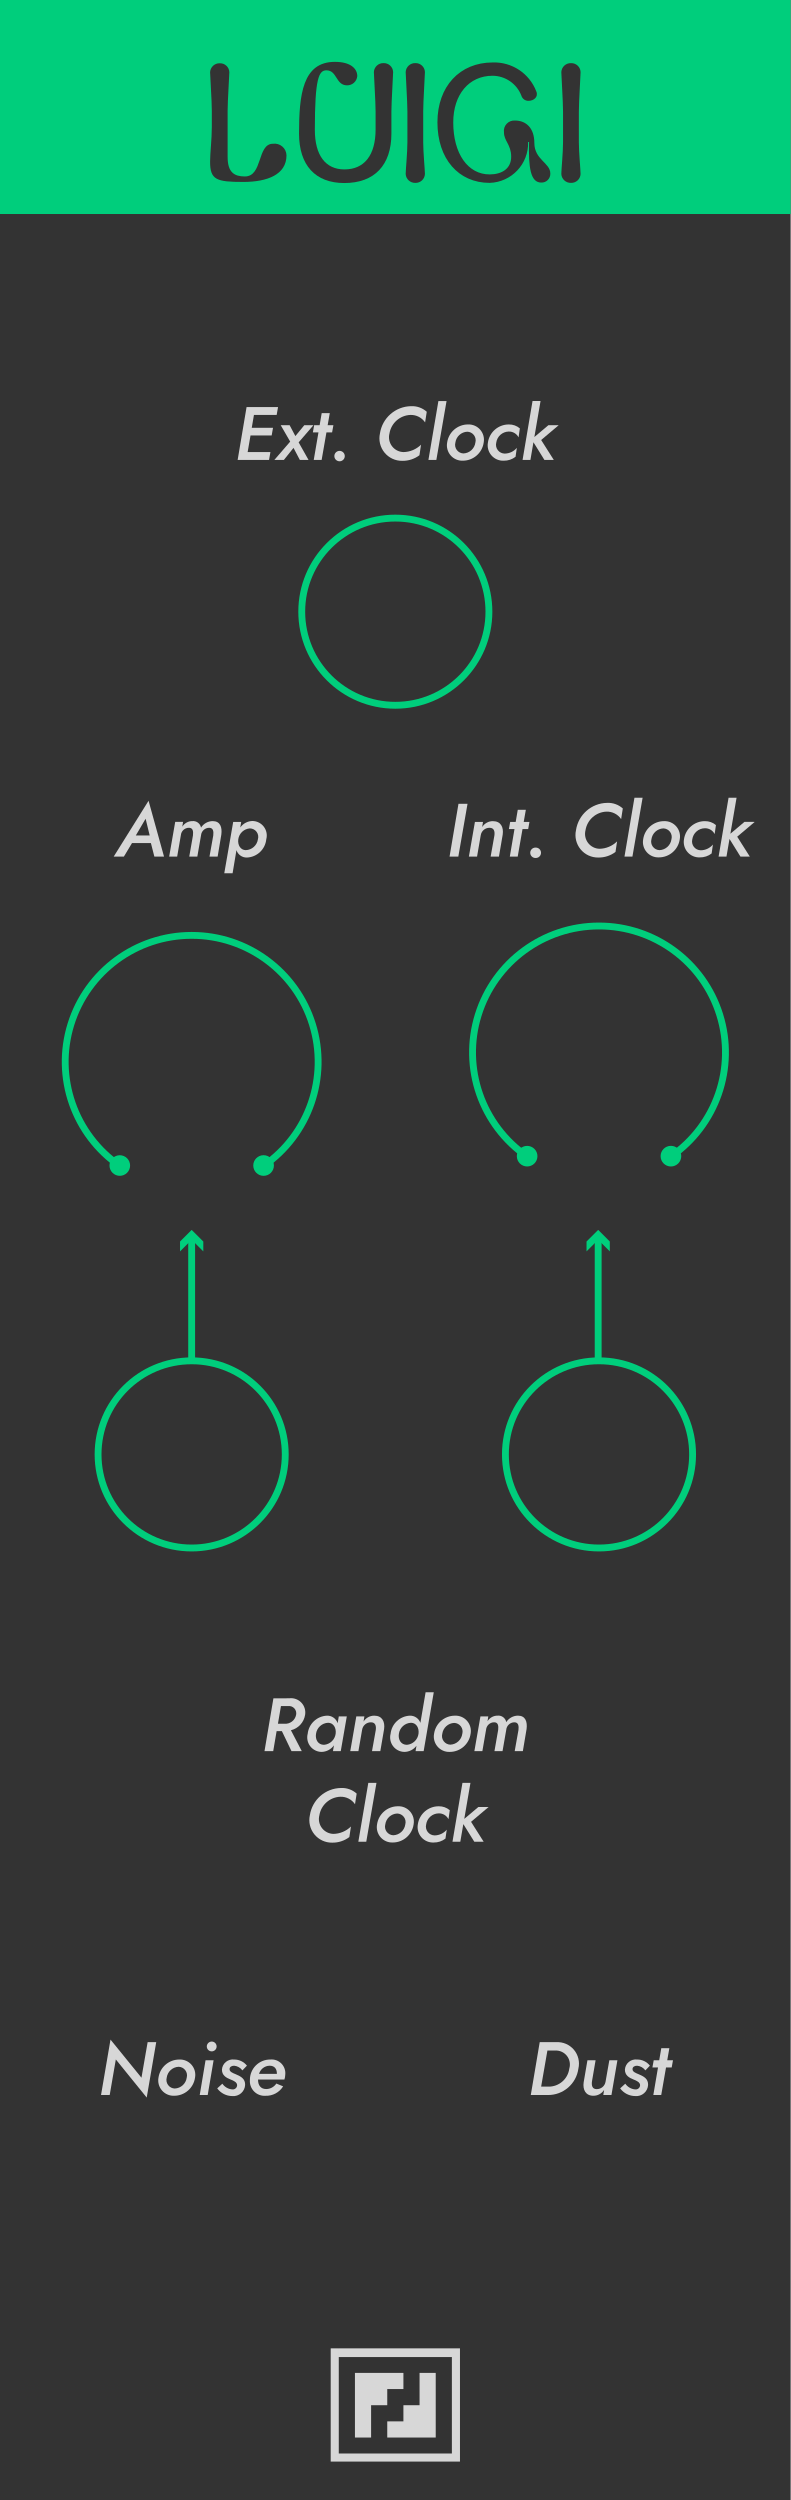
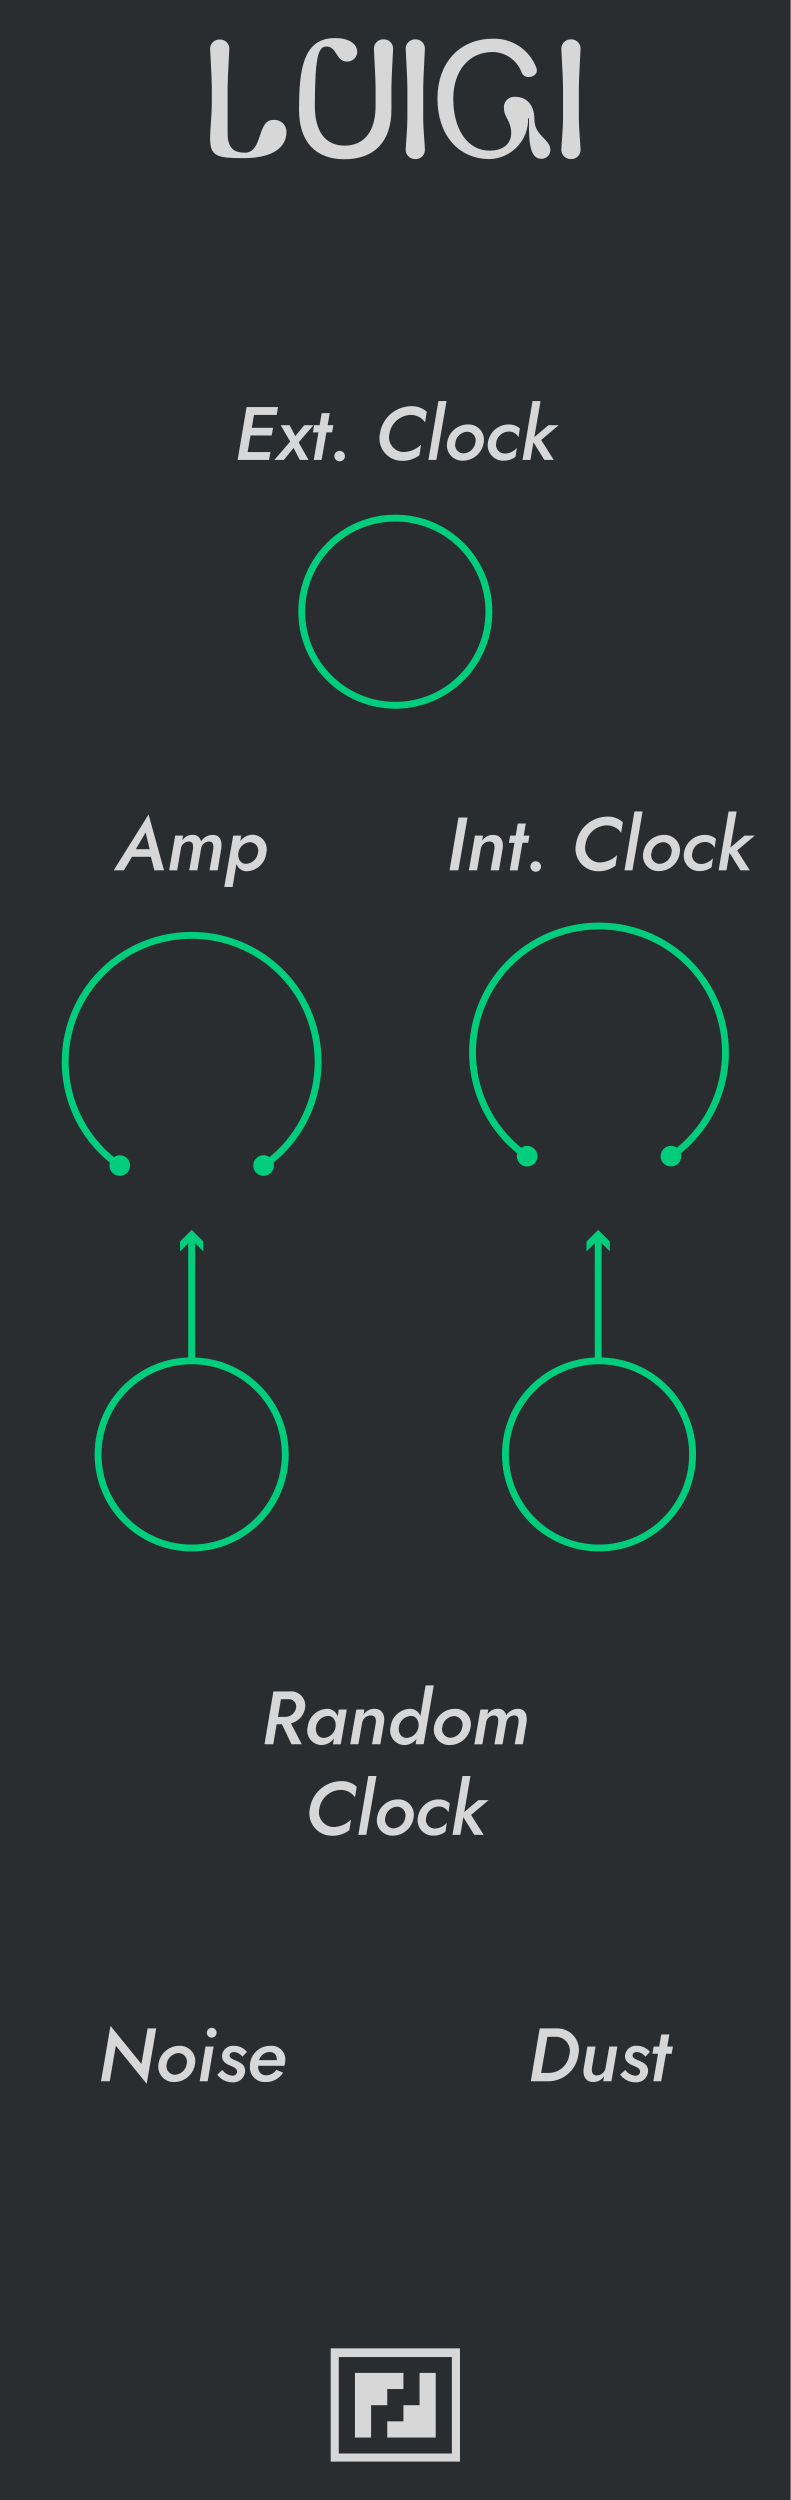
<svg xmlns="http://www.w3.org/2000/svg" width="40.64mm" height="128.5mm" viewBox="0 0 115.2 364.252">
-   <g id="fc3d1f81-bdb1-4373-9411-b3c42aadd349" data-name="Luigi">
-     <rect id="e7ac61de-7d2b-4935-9bc1-26719a4cd591" data-name="BG" width="115.2" height="364.252" fill="#333" />
-     <g id="80660437-b549-497f-9fff-1b64aee63a9b" data-name="Text">
-       <path d="M68.119,117.111l-1.342,7.7H65.5l1.3-7.7Z" fill="#d7d7d7" />
-       <path d="M71.331,120.61a1.284,1.284,0,0,0-1.287,1.089l-.539,3.113H68.316l.881-5.06h1.177l-.121.748a1.833,1.833,0,0,1,1.562-.858c1.155,0,1.585.88,1.43,1.958l-.55,3.212h-1.21l.55-3.08C72.112,121.138,71.991,120.61,71.331,120.61Z" fill="#d7d7d7" />
-       <path d="M75.137,119.752l.3-1.76h1.177l-.308,1.76h.836l-.187,1.045h-.825l-.7,4.015H74.279l.682-4.015h-.814l.187-1.045Z" fill="#d7d7d7" />
-       <path d="M78.041,123.492a.76.76,0,1,1,0,1.519.76.76,0,1,1,0-1.519Z" fill="#d7d7d7" />
-       <path d="M87.358,123.668a3.747,3.747,0,0,0,2.552-1.078l-.231,1.54a4.067,4.067,0,0,1-2.5.814,3.279,3.279,0,0,1-3.257-3.982,4.663,4.663,0,0,1,4.533-3.983,3.208,3.208,0,0,1,2.288.814l-.242,1.552a2.489,2.489,0,0,0-2.134-1.09,3.221,3.221,0,0,0-3.058,2.707A2.166,2.166,0,0,0,87.358,123.668Z" fill="#d7d7d7" />
-       <path d="M93.628,116.231l-1.485,8.581H90.987l1.453-8.581Z" fill="#d7d7d7" />
-       <path d="M96.752,119.642a2.231,2.231,0,0,1,2.288,2.64A3.07,3.07,0,0,1,96,124.922a2.237,2.237,0,0,1-2.289-2.64A3.07,3.07,0,0,1,96.752,119.642Zm-.661,4.224a1.832,1.832,0,0,0,1.739-1.584,1.255,1.255,0,0,0-1.178-1.584,1.832,1.832,0,0,0-1.738,1.584A1.255,1.255,0,0,0,96.091,123.866Z" fill="#d7d7d7" />
-       <path d="M102.1,123.888a2.338,2.338,0,0,0,1.772-.836l-.187,1.3a2.728,2.728,0,0,1-1.717.571,2.246,2.246,0,0,1-2.31-2.64,3.065,3.065,0,0,1,3.048-2.64,2.4,2.4,0,0,1,1.606.572l-.187,1.309a1.555,1.555,0,0,0-1.452-.847,1.872,1.872,0,0,0-1.805,1.606A1.287,1.287,0,0,0,102.1,123.888Z" fill="#d7d7d7" />
-       <path d="M109.963,119.752l-2.552,2.156,1.837,2.9h-1.364l-1.595-2.574-.441,2.574H104.7l1.452-8.581h1.167l-.9,5.248,2.047-1.727Z" fill="#d7d7d7" />
-       <path d="M40.511,59.312l-.2,1.144H37l-.319,1.871h3.1l-.2,1.122H36.5l-.418,2.42H39.4l-.2,1.144H34.625l1.3-7.7Z" fill="#d7d7d7" />
-       <path d="M45.67,61.953l-2.157,2.5,1.442,2.563H43.69l-.925-1.76-1.408,1.76H39.971l2.31-2.673L40.9,61.953h1.3l.836,1.584,1.3-1.584Z" fill="#d7d7d7" />
-       <path d="M46.571,61.953l.3-1.761h1.177l-.308,1.761h.837L48.387,63h-.825l-.7,4.015H45.713L46.4,63h-.815l.187-1.045Z" fill="#d7d7d7" />
-       <path d="M49.475,65.693a.759.759,0,1,1,0,1.518.759.759,0,1,1,0-1.518Z" fill="#d7d7d7" />
-       <path d="M58.793,65.869a3.749,3.749,0,0,0,2.552-1.078l-.231,1.54a4.067,4.067,0,0,1-2.5.814,3.279,3.279,0,0,1-3.256-3.982,4.661,4.661,0,0,1,4.533-3.983,3.2,3.2,0,0,1,2.288.814l-.242,1.551a2.488,2.488,0,0,0-2.134-1.089,3.222,3.222,0,0,0-3.059,2.707A2.166,2.166,0,0,0,58.793,65.869Z" fill="#d7d7d7" />
-       <path d="M65.063,58.432l-1.486,8.581H62.422l1.452-8.581Z" fill="#d7d7d7" />
-       <path d="M68.186,61.842a2.233,2.233,0,0,1,2.289,2.641,3.072,3.072,0,0,1-3.037,2.64,2.237,2.237,0,0,1-2.288-2.64A3.071,3.071,0,0,1,68.186,61.842Zm-.66,4.225a1.832,1.832,0,0,0,1.738-1.584A1.256,1.256,0,0,0,68.087,62.9a1.833,1.833,0,0,0-1.738,1.585A1.255,1.255,0,0,0,67.526,66.067Z" fill="#d7d7d7" />
-       <path d="M73.532,66.089a2.334,2.334,0,0,0,1.771-.836l-.187,1.3a2.728,2.728,0,0,1-1.716.572,2.248,2.248,0,0,1-2.311-2.64,3.067,3.067,0,0,1,3.048-2.641,2.394,2.394,0,0,1,1.606.573l-.187,1.309a1.555,1.555,0,0,0-1.452-.848,1.873,1.873,0,0,0-1.8,1.607A1.287,1.287,0,0,0,73.532,66.089Z" fill="#d7d7d7" />
-       <path d="M81.4,61.953l-2.553,2.156,1.838,2.9H79.318l-1.595-2.574-.44,2.574H76.139l1.452-8.581h1.166l-.9,5.248L79.9,61.953Z" fill="#d7d7d7" />
-       <path d="M42.124,247.443a2.087,2.087,0,0,1,2.332,2.4,2.738,2.738,0,0,1-2.069,2.256l1.585,3.047h-1.5l-1.4-2.916h-.77l-.495,2.916H38.537l1.3-7.7Zm-1.189,1.134-.44,2.574h.946a1.6,1.6,0,0,0,1.7-1.287,1.064,1.064,0,0,0-1.189-1.287Z" fill="#d7d7d7" />
-       <path d="M47.645,249.974a1.583,1.583,0,0,1,1.551,1.1l.165-.99h1.167l-.88,5.061H48.514l.143-.847a2.272,2.272,0,0,1-1.826.957,2.113,2.113,0,0,1-2-2.641A2.954,2.954,0,0,1,47.645,249.974Zm-.44,4.247a1.865,1.865,0,0,0,1.7-1.607c.109-.846-.309-1.584-1.079-1.606a1.864,1.864,0,0,0-1.782,1.606C45.907,253.473,46.347,254.221,47.205,254.221Z" fill="#d7d7d7" />
-       <path d="M54.047,250.942a1.284,1.284,0,0,0-1.287,1.089l-.539,3.114H51.033l.88-5.061H53.09l-.121.748a1.833,1.833,0,0,1,1.562-.858c1.156,0,1.585.88,1.431,1.959l-.55,3.212H54.2l.551-3.081C54.828,251.471,54.708,250.942,54.047,250.942Z" fill="#d7d7d7" />
-       <path d="M59.723,249.974a1.581,1.581,0,0,1,1.529,1.046l.759-4.457H63.2l-1.474,8.582H60.548l.132-.782a2.228,2.228,0,0,1-1.771.892,2.114,2.114,0,0,1-2-2.641A2.955,2.955,0,0,1,59.723,249.974Zm-.44,4.247a1.863,1.863,0,0,0,1.694-1.607c.11-.846-.308-1.584-1.078-1.606a1.864,1.864,0,0,0-1.782,1.606C57.984,253.473,58.425,254.221,59.283,254.221Z" fill="#d7d7d7" />
-       <path d="M66.279,249.974a2.231,2.231,0,0,1,2.288,2.64,3.071,3.071,0,0,1-3.036,2.641,2.237,2.237,0,0,1-2.288-2.641A3.07,3.07,0,0,1,66.279,249.974Zm-.66,4.224a1.832,1.832,0,0,0,1.738-1.584,1.255,1.255,0,0,0-1.177-1.584,1.834,1.834,0,0,0-1.739,1.584A1.256,1.256,0,0,0,65.619,254.2Z" fill="#d7d7d7" />
-       <path d="M76.179,255.145H74.991l.55-3.081c.067-.593,0-1.122-.594-1.122a1.2,1.2,0,0,0-1.188,1.1l-.539,3.1H72.043l.539-3.081c.066-.593.011-1.122-.583-1.122a1.182,1.182,0,0,0-1.177,1.079l-.54,3.124H69.116L70,250.084h1.144l-.11.7a1.7,1.7,0,0,1,1.463-.814,1.166,1.166,0,0,1,1.265.946,2.039,2.039,0,0,1,1.694-.946c1.122,0,1.4.9,1.265,1.959Z" fill="#d7d7d7" />
-       <path d="M48.581,267.2a3.738,3.738,0,0,0,2.552-1.078l-.231,1.541a4.067,4.067,0,0,1-2.5.814,3.28,3.28,0,0,1-3.256-3.983,4.66,4.66,0,0,1,4.533-3.982,3.2,3.2,0,0,1,2.288.814l-.242,1.551a2.488,2.488,0,0,0-2.134-1.089,3.221,3.221,0,0,0-3.059,2.706A2.166,2.166,0,0,0,48.581,267.2Z" fill="#d7d7d7" />
-       <path d="M54.851,259.764l-1.486,8.581H52.21l1.452-8.581Z" fill="#d7d7d7" />
-       <path d="M57.974,263.174a2.232,2.232,0,0,1,2.289,2.64,3.071,3.071,0,0,1-3.037,2.641,2.237,2.237,0,0,1-2.288-2.641A3.07,3.07,0,0,1,57.974,263.174Zm-.66,4.224a1.831,1.831,0,0,0,1.738-1.584,1.255,1.255,0,0,0-1.177-1.584,1.832,1.832,0,0,0-1.738,1.584A1.255,1.255,0,0,0,57.314,267.4Z" fill="#d7d7d7" />
-       <path d="M63.32,267.421a2.334,2.334,0,0,0,1.771-.836l-.187,1.3a2.734,2.734,0,0,1-1.716.572,2.247,2.247,0,0,1-2.31-2.641,3.065,3.065,0,0,1,3.047-2.64,2.4,2.4,0,0,1,1.606.572l-.187,1.31a1.553,1.553,0,0,0-1.452-.848,1.872,1.872,0,0,0-1.8,1.606A1.288,1.288,0,0,0,63.32,267.421Z" fill="#d7d7d7" />
-       <path d="M71.186,263.284l-2.553,2.156,1.838,2.905H69.107l-1.6-2.574-.44,2.574H65.927l1.452-8.581h1.166l-.9,5.248,2.047-1.728Z" fill="#d7d7d7" />
-       <path d="M77.337,305.245l1.3-7.7h2.4a3.131,3.131,0,0,1,3.235,3.851,4.442,4.442,0,0,1-4.467,3.85Zm2.42-6.479-.913,5.258h1.045a3.02,3.02,0,0,0,3.058-2.629,2.04,2.04,0,0,0-2.079-2.629Z" fill="#d7d7d7" />
-       <path d="M86.929,304.387a1.285,1.285,0,0,0,1.3-1.078l.55-3.124h1.178l-.869,5.06H87.9l.121-.748a1.847,1.847,0,0,1-1.562.858c-1.144,0-1.573-.891-1.419-1.959l.55-3.211h1.188l-.528,3.08C86.17,303.859,86.291,304.387,86.929,304.387Z" fill="#d7d7d7" />
-       <path d="M92.561,304.431a.637.637,0,0,0,.7-.594c.011-.441-.484-.671-.968-.858-.616-.243-1.265-.6-1.243-1.463a1.591,1.591,0,0,1,1.782-1.442,2.351,2.351,0,0,1,1.859.892l-.66.692a1.675,1.675,0,0,0-1.21-.681c-.4,0-.66.2-.66.484-.022.395.418.56.924.769.748.32,1.364.661,1.342,1.541a1.713,1.713,0,0,1-1.859,1.628,2.744,2.744,0,0,1-2.211-1.122l.748-.682A1.94,1.94,0,0,0,92.561,304.431Z" fill="#d7d7d7" />
-       <path d="M96.048,300.185l.3-1.761h1.177l-.308,1.761h.836l-.187,1.044h-.825l-.7,4.016H95.19l.682-4.016h-.814l.187-1.044Z" fill="#d7d7d7" />
-       <path d="M22.762,297.544l-1.386,8.075-4.5-5.556-.892,5.182H14.72L16.1,297.17l4.511,5.556.9-5.182Z" fill="#d7d7d7" />
-       <path d="M26.128,300.074a2.232,2.232,0,0,1,2.288,2.641,3.07,3.07,0,0,1-3.037,2.64,2.237,2.237,0,0,1-2.288-2.64A3.071,3.071,0,0,1,26.128,300.074Zm-.661,4.225a1.832,1.832,0,0,0,1.739-1.584,1.255,1.255,0,0,0-1.178-1.584,1.832,1.832,0,0,0-1.738,1.584A1.255,1.255,0,0,0,25.467,304.3Z" fill="#d7d7d7" />
-       <path d="M31.121,300.185l-.858,5.06H29.1l.847-5.06Zm-.242-2.729a.716.716,0,1,1-.748.715A.722.722,0,0,1,30.879,297.456Z" fill="#d7d7d7" />
-       <path d="M33.849,304.431a.637.637,0,0,0,.7-.594c.012-.441-.484-.671-.968-.858-.616-.243-1.265-.6-1.243-1.463a1.591,1.591,0,0,1,1.782-1.442,2.35,2.35,0,0,1,1.859.892l-.66.692a1.675,1.675,0,0,0-1.21-.681c-.4,0-.66.2-.66.484-.022.395.418.56.925.769.748.32,1.363.661,1.341,1.541A1.713,1.713,0,0,1,33.86,305.4a2.744,2.744,0,0,1-2.211-1.122l.748-.682A1.94,1.94,0,0,0,33.849,304.431Z" fill="#d7d7d7" />
-       <path d="M36.412,303.045a2.944,2.944,0,0,1,2.97-2.971,2,2,0,0,1,2.179,2.223,2.454,2.454,0,0,1-.121.693H37.6c-.022.814.374,1.386,1.188,1.386a1.777,1.777,0,0,0,1.474-.8l.991.406a2.905,2.905,0,0,1-2.564,1.376A2.135,2.135,0,0,1,36.412,303.045Zm1.331-.88h2.6v-.022c0-.726-.352-1.166-1.056-1.166A1.628,1.628,0,0,0,37.743,302.165Z" fill="#d7d7d7" />
-       <path d="M21.986,122.832H19.235l-1.188,1.98H16.562l5.083-8.141,2.255,8.141H22.492Zm-2.2-1.1H21.81l-.594-2.442Z" fill="#d7d7d7" />
-       <path d="M31.71,124.812H30.522l.55-3.08c.066-.594,0-1.122-.594-1.122a1.2,1.2,0,0,0-1.188,1.1l-.539,3.1H27.574l.539-3.08c.066-.594.011-1.122-.584-1.122a1.181,1.181,0,0,0-1.176,1.078l-.54,3.124H24.647l.88-5.06h1.144l-.109.7a1.7,1.7,0,0,1,1.463-.814,1.166,1.166,0,0,1,1.265.946,2.039,2.039,0,0,1,1.694-.946c1.122,0,1.4.9,1.265,1.958Z" fill="#d7d7d7" />
-       <path d="M32.677,127.233l1.3-7.481h1.166l-.132.814a2.215,2.215,0,0,1,1.793-.946,2.111,2.111,0,0,1,1.992,2.662,2.948,2.948,0,0,1-2.817,2.662,1.552,1.552,0,0,1-1.529-1.078l-.561,3.367Zm3.741-6.535a1.84,1.84,0,0,0-1.7,1.584c-.11.847.319,1.562,1.078,1.584a1.844,1.844,0,0,0,1.783-1.584A1.232,1.232,0,0,0,36.418,120.7Z" fill="#d7d7d7" />
+   <g id="3191c543-51ea-4036-91dc-954f4f37c917" data-name="Luigi">
+     <rect id="4bf15124-d7eb-4fbc-96bc-6252f527499e" data-name="BG" width="115.2" height="364.252" style="fill: #2a2d30" />
+     <g id="b2983ddc-e69b-4c19-84bd-c5dc36225c98" data-name="Text">
+       <g>
+         <path d="M68.119,119.111l-1.342,7.701H65.501l1.298-7.701Z" style="fill: #d7d7d7" />
+         <path d="M71.331,122.61a1.284,1.284,0,0,0-1.287,1.089L69.505,126.812H68.316l.88-5.061h1.177L70.253,122.5a1.832,1.832,0,0,1,1.562-.858c1.155,0,1.584.88,1.43,1.958l-.55,3.212H71.485l.55-3.081C72.112,123.138,71.991,122.61,71.331,122.61Z" style="fill: #d7d7d7" />
+         <path d="M75.137,121.752l.297-1.76h1.177l-.308,1.76h.836l-.187,1.045H76.127l-.704,4.016h-1.144l.682-4.016h-.814l.187-1.045Z" style="fill: #d7d7d7" />
+         <path d="M78.041,125.492a.76.76,0,1,1,0,1.519.759.759,0,1,1,0-1.519Z" style="fill: #d7d7d7" />
+         <path d="M87.358,125.668a3.75,3.75,0,0,0,2.552-1.078l-.231,1.54a4.068,4.068,0,0,1-2.498.814,3.279,3.279,0,0,1-3.256-3.982,4.661,4.661,0,0,1,4.533-3.982,3.204,3.204,0,0,1,2.288.814l-.242,1.551a2.489,2.489,0,0,0-2.134-1.089,3.221,3.221,0,0,0-3.059,2.707A2.166,2.166,0,0,0,87.358,125.668Z" style="fill: #d7d7d7" />
+         <path d="M93.628,118.231l-1.485,8.581H90.987l1.452-8.581Z" style="fill: #d7d7d7" />
+         <path d="M96.752,121.642a2.232,2.232,0,0,1,2.289,2.641,3.071,3.071,0,0,1-3.037,2.64,2.236,2.236,0,0,1-2.288-2.64A3.07,3.07,0,0,1,96.752,121.642Zm-.66,4.225a1.832,1.832,0,0,0,1.738-1.584,1.255,1.255,0,0,0-1.177-1.584,1.833,1.833,0,0,0-1.738,1.584A1.255,1.255,0,0,0,96.091,125.866Z" style="fill: #d7d7d7" />
+         <path d="M102.097,125.888a2.335,2.335,0,0,0,1.771-.836l-.187,1.298a2.728,2.728,0,0,1-1.716.572,2.247,2.247,0,0,1-2.311-2.64,3.066,3.066,0,0,1,3.048-2.641,2.398,2.398,0,0,1,1.606.572l-.187,1.309a1.554,1.554,0,0,0-1.452-.847,1.873,1.873,0,0,0-1.804,1.606A1.287,1.287,0,0,0,102.097,125.888Z" style="fill: #d7d7d7" />
+         <path d="M109.963,121.752l-2.552,2.156,1.837,2.904h-1.364l-1.595-2.574-.44,2.574h-1.144l1.452-8.581h1.167l-.902,5.248,2.046-1.727Z" style="fill: #d7d7d7" />
+       </g>
+       <g>
+         <path d="M40.511,59.312l-.198,1.144H37.002l-.319,1.871h3.103L39.587,63.449H36.496l-.418,2.42H39.4l-.198,1.144H34.625L35.923,59.312Z" style="fill: #d7d7d7" />
+         <path d="M45.67,61.953l-2.157,2.497,1.441,2.563H43.69l-.924-1.76L41.357,67.013H39.971l2.311-2.673-1.386-2.387h1.298l.836,1.584,1.298-1.584Z" style="fill: #d7d7d7" />
+         <path d="M46.571,61.953l.297-1.76H48.045l-.308,1.76h.836l-.187,1.045h-.825l-.704,4.016h-1.144l.682-4.016h-.814l.187-1.045Z" style="fill: #d7d7d7" />
+         <path d="M49.475,65.693a.76.76,0,1,1,0,1.519.759.759,0,1,1,0-1.519Z" style="fill: #d7d7d7" />
+         <path d="M58.793,65.869A3.75,3.75,0,0,0,61.345,64.791l-.231,1.54a4.068,4.068,0,0,1-2.498.814A3.279,3.279,0,0,1,55.36,63.163a4.661,4.661,0,0,1,4.533-3.982,3.204,3.204,0,0,1,2.288.814l-.242,1.551a2.489,2.489,0,0,0-2.134-1.089,3.221,3.221,0,0,0-3.059,2.707A2.166,2.166,0,0,0,58.793,65.869Z" style="fill: #d7d7d7" />
+         <path d="M65.063,58.432l-1.485,8.581H62.422l1.452-8.581Z" style="fill: #d7d7d7" />
+         <path d="M68.186,61.842a2.232,2.232,0,0,1,2.289,2.641,3.071,3.071,0,0,1-3.037,2.64A2.236,2.236,0,0,1,65.15,64.483,3.07,3.07,0,0,1,68.186,61.842Zm-.66,4.225a1.832,1.832,0,0,0,1.738-1.584A1.255,1.255,0,0,0,68.087,62.898a1.833,1.833,0,0,0-1.738,1.584A1.255,1.255,0,0,0,67.526,66.067Z" style="fill: #d7d7d7" />
+         <path d="M73.532,66.089a2.335,2.335,0,0,0,1.771-.836l-.187,1.298A2.728,2.728,0,0,1,73.4,67.123a2.247,2.247,0,0,1-2.311-2.64,3.066,3.066,0,0,1,3.048-2.641,2.398,2.398,0,0,1,1.606.572l-.187,1.309a1.554,1.554,0,0,0-1.452-.847,1.873,1.873,0,0,0-1.804,1.606A1.287,1.287,0,0,0,73.532,66.089Z" style="fill: #d7d7d7" />
+         <path d="M81.398,61.953,78.845,64.109l1.837,2.904H79.318L77.723,64.439l-.44,2.574h-1.144l1.452-8.581h1.167l-.902,5.248,2.046-1.727Z" style="fill: #d7d7d7" />
+       </g>
+       <g>
+         <path d="M42.124,246.443a2.086,2.086,0,0,1,2.332,2.398,2.737,2.737,0,0,1-2.068,2.256l1.584,3.047h-1.496l-1.397-2.915h-.77l-.495,2.915H38.537l1.298-7.701Zm-1.188,1.134-.44,2.574h.946a1.599,1.599,0,0,0,1.694-1.287,1.064,1.064,0,0,0-1.188-1.287Z" style="fill: #d7d7d7" />
+         <path d="M47.645,248.974a1.584,1.584,0,0,1,1.551,1.101l.165-.99h1.167l-.88,5.061h-1.133l.143-.847a2.272,2.272,0,0,1-1.826.957,2.113,2.113,0,0,1-2.002-2.641A2.955,2.955,0,0,1,47.645,248.974Zm-.44,4.247a1.863,1.863,0,0,0,1.694-1.606c.11-.847-.308-1.584-1.078-1.606a1.865,1.865,0,0,0-1.782,1.606C45.907,252.473,46.347,253.221,47.205,253.221Z" style="fill: #d7d7d7" />
+         <path d="M54.047,249.942a1.284,1.284,0,0,0-1.287,1.089l-.539,3.113H51.033l.88-5.061h1.177l-.121.748a1.832,1.832,0,0,1,1.562-.858c1.155,0,1.584.881,1.43,1.959l-.55,3.212H54.201l.55-3.08C54.828,250.471,54.708,249.942,54.047,249.942Z" style="fill: #d7d7d7" />
+         <path d="M59.723,248.974a1.583,1.583,0,0,1,1.529,1.046l.759-4.456h1.188l-1.474,8.581H60.548l.132-.781a2.23,2.23,0,0,1-1.771.892,2.113,2.113,0,0,1-2.002-2.641A2.955,2.955,0,0,1,59.723,248.974Zm-.44,4.247a1.863,1.863,0,0,0,1.694-1.606c.11-.847-.308-1.584-1.078-1.606a1.865,1.865,0,0,0-1.782,1.606C57.984,252.473,58.425,253.221,59.283,253.221Z" style="fill: #d7d7d7" />
+         <path d="M66.279,248.974a2.232,2.232,0,0,1,2.289,2.641,3.071,3.071,0,0,1-3.037,2.641,2.237,2.237,0,0,1-2.288-2.641A3.07,3.07,0,0,1,66.279,248.974Zm-.66,4.225a1.832,1.832,0,0,0,1.738-1.584,1.255,1.255,0,0,0-1.177-1.584,1.832,1.832,0,0,0-1.738,1.584A1.255,1.255,0,0,0,65.619,253.198Z" style="fill: #d7d7d7" />
+         <path d="M76.179,254.145h-1.188l.55-3.08c.066-.594,0-1.122-.594-1.122a1.196,1.196,0,0,0-1.188,1.1l-.539,3.103H72.043l.539-3.08c.066-.594.011-1.122-.584-1.122a1.181,1.181,0,0,0-1.177,1.078l-.54,3.124h-1.166l.88-5.061h1.144l-.11.704a1.703,1.703,0,0,1,1.463-.814,1.166,1.166,0,0,1,1.265.946,2.04,2.04,0,0,1,1.694-.946c1.122,0,1.397.902,1.265,1.959Z" style="fill: #d7d7d7" />
+         <path d="M48.581,266.2a3.742,3.742,0,0,0,2.552-1.078l-.231,1.541a4.068,4.068,0,0,1-2.498.813,3.279,3.279,0,0,1-3.256-3.982,4.661,4.661,0,0,1,4.533-3.982,3.2,3.2,0,0,1,2.288.814l-.242,1.551a2.489,2.489,0,0,0-2.134-1.089,3.22,3.22,0,0,0-3.059,2.706A2.166,2.166,0,0,0,48.581,266.2Z" style="fill: #d7d7d7" />
+         <path d="M54.851,258.764l-1.485,8.581H52.21l1.452-8.581Z" style="fill: #d7d7d7" />
+         <path d="M57.974,262.174a2.232,2.232,0,0,1,2.289,2.641,3.071,3.071,0,0,1-3.037,2.641,2.237,2.237,0,0,1-2.288-2.641A3.07,3.07,0,0,1,57.974,262.174Zm-.66,4.225a1.832,1.832,0,0,0,1.738-1.584,1.255,1.255,0,0,0-1.177-1.584,1.832,1.832,0,0,0-1.738,1.584A1.255,1.255,0,0,0,57.314,266.398Z" style="fill: #d7d7d7" />
+         <path d="M63.32,266.421a2.336,2.336,0,0,0,1.771-.836l-.187,1.298a2.731,2.731,0,0,1-1.716.572,2.247,2.247,0,0,1-2.311-2.641,3.066,3.066,0,0,1,3.048-2.641,2.396,2.396,0,0,1,1.606.572l-.187,1.31a1.554,1.554,0,0,0-1.452-.848,1.872,1.872,0,0,0-1.804,1.606A1.287,1.287,0,0,0,63.32,266.421Z" style="fill: #d7d7d7" />
+         <path d="M71.186,262.284l-2.552,2.156,1.837,2.904H69.107l-1.595-2.574-.44,2.574H65.927l1.452-8.581H68.546l-.902,5.248,2.046-1.728Z" style="fill: #d7d7d7" />
+       </g>
+       <g>
+         <path d="M77.337,303.245l1.298-7.701h2.398a3.131,3.131,0,0,1,3.234,3.851,4.442,4.442,0,0,1-4.467,3.851Zm2.42-6.479-.913,5.259h1.045a3.021,3.021,0,0,0,3.058-2.63,2.04,2.04,0,0,0-2.079-2.629Z" style="fill: #d7d7d7" />
+         <path d="M86.929,302.387a1.284,1.284,0,0,0,1.298-1.078l.55-3.124h1.177l-.869,5.061H87.897l.121-.748a1.847,1.847,0,0,1-1.562.858c-1.145,0-1.573-.892-1.419-1.959l.55-3.212h1.188l-.528,3.08C86.17,301.859,86.291,302.387,86.929,302.387Z" style="fill: #d7d7d7" />
+         <path d="M92.561,302.431a.637.637,0,0,0,.704-.594c.011-.44-.484-.671-.968-.858-.616-.242-1.265-.605-1.243-1.463a1.592,1.592,0,0,1,1.782-1.441,2.352,2.352,0,0,1,1.859.892l-.66.692a1.676,1.676,0,0,0-1.21-.682c-.396,0-.66.198-.66.484-.022.396.418.561.924.77.749.319,1.364.66,1.342,1.54a1.714,1.714,0,0,1-1.859,1.629,2.746,2.746,0,0,1-2.211-1.122l.748-.683A1.937,1.937,0,0,0,92.561,302.431Z" style="fill: #d7d7d7" />
+         <path d="M96.048,298.185l.297-1.761h1.177l-.308,1.761h.836l-.187,1.045h-.825l-.704,4.016H95.19l.682-4.016H95.058l.187-1.045Z" style="fill: #d7d7d7" />
+       </g>
+       <g>
+         <path d="M22.762,295.544l-1.386,8.075-4.5-5.556-.891,5.182H14.72l1.375-8.075,4.511,5.556.902-5.182Z" style="fill: #d7d7d7" />
+         <path d="M26.128,298.074a2.232,2.232,0,0,1,2.289,2.641,3.071,3.071,0,0,1-3.037,2.641,2.237,2.237,0,0,1-2.288-2.641A3.07,3.07,0,0,1,26.128,298.074Zm-.66,4.225a1.832,1.832,0,0,0,1.738-1.584,1.255,1.255,0,0,0-1.177-1.584,1.832,1.832,0,0,0-1.738,1.584A1.255,1.255,0,0,0,25.467,302.299Z" style="fill: #d7d7d7" />
+         <path d="M31.121,298.185l-.858,5.061h-1.166l.847-5.061Zm-.242-2.729a.716.716,0,1,1-.748.715A.721.721,0,0,1,30.879,295.456Z" style="fill: #d7d7d7" />
+         <path d="M33.849,302.431a.637.637,0,0,0,.704-.594c.011-.44-.484-.671-.968-.858-.616-.242-1.265-.605-1.243-1.463a1.592,1.592,0,0,1,1.782-1.441,2.352,2.352,0,0,1,1.859.892l-.66.692a1.676,1.676,0,0,0-1.21-.682c-.396,0-.66.198-.66.484-.022.396.418.561.924.77.748.319,1.364.66,1.342,1.54a1.714,1.714,0,0,1-1.859,1.629,2.746,2.746,0,0,1-2.211-1.122l.748-.683A1.937,1.937,0,0,0,33.849,302.431Z" style="fill: #d7d7d7" />
+         <path d="M36.412,301.045a2.944,2.944,0,0,1,2.971-2.971,1.999,1.999,0,0,1,2.178,2.223,2.449,2.449,0,0,1-.121.693H37.6c-.022.813.374,1.386,1.188,1.386a1.778,1.778,0,0,0,1.474-.803l.99.406a2.905,2.905,0,0,1-2.563,1.376A2.135,2.135,0,0,1,36.412,301.045Zm1.332-.88h2.596v-.022c0-.726-.352-1.166-1.056-1.166A1.628,1.628,0,0,0,37.743,300.165Z" style="fill: #d7d7d7" />
+       </g>
+       <g>
+         <path d="M21.986,124.832H19.235l-1.188,1.98H16.562l5.083-8.141L23.9,126.812h-1.408Zm-2.2-1.1h2.024l-.594-2.442Z" style="fill: #d7d7d7" />
+         <path d="M31.71,126.812h-1.188l.55-3.081c.066-.594,0-1.122-.594-1.122a1.196,1.196,0,0,0-1.188,1.1l-.539,3.103H27.574l.539-3.081c.066-.594.011-1.122-.584-1.122a1.181,1.181,0,0,0-1.177,1.078l-.54,3.125h-1.166l.88-5.061h1.144l-.11.704a1.702,1.702,0,0,1,1.463-.814,1.166,1.166,0,0,1,1.265.946,2.04,2.04,0,0,1,1.694-.946c1.122,0,1.397.902,1.265,1.958Z" style="fill: #d7d7d7" />
+         <path d="M32.677,129.233l1.298-7.481h1.166l-.132.814a2.214,2.214,0,0,1,1.793-.946,2.111,2.111,0,0,1,1.991,2.663,2.948,2.948,0,0,1-2.816,2.662,1.554,1.554,0,0,1-1.529-1.078l-.561,3.367Zm3.741-6.535a1.84,1.84,0,0,0-1.694,1.584c-.11.847.319,1.562,1.078,1.584a1.844,1.844,0,0,0,1.782-1.584A1.232,1.232,0,0,0,36.418,122.698Z" style="fill: #d7d7d7" />
+       </g>
    </g>
-     <rect id="f56bd8a4-d6f0-40b8-b7ac-a94c504cc176" data-name="Header" width="115.2" height="31.181" fill="#00ce7c" />
-     <polygon points="54.069 345.733 51.715 345.733 51.715 348.087 51.715 350.442 51.715 352.796 51.715 355.15 54.069 355.15 54.069 352.796 54.069 350.442 56.423 350.442 56.423 348.087 58.777 348.087 58.777 345.733 56.423 345.733 54.069 345.733" fill="#d7d7d7" />
-     <polygon points="56.423 355.15 58.777 355.15 61.131 355.15 63.485 355.15 63.485 352.796 63.485 350.442 63.485 348.088 63.485 345.733 61.131 345.733 61.131 348.088 61.131 350.442 58.777 350.442 58.777 352.796 56.423 352.796 56.423 355.15" fill="#d7d7d7" />
-     <polygon points="65.839 342.157 49.361 342.157 49.361 343.425 65.839 343.425 65.839 357.477 49.36 357.477 49.36 342.157 48.183 342.157 48.183 358.655 49.36 358.655 67.017 358.655 67.017 357.477 67.017 342.157 65.839 342.157" fill="#d7d7d7" />
-     <path d="M30.61,23.567c0-1.255.251-3.262.251-5.019V16.107c0-1.5-.251-5.041-.251-5.588a1.369,1.369,0,0,1,1.414-1.3,1.349,1.349,0,0,1,1.392,1.3c0,.524-.251,4.174-.251,5.588v6.775c0,2.236.981,2.829,2.509,2.829,2.646,0,1.757-4.768,4.106-4.768a1.739,1.739,0,0,1,1.962,1.689c0,2.828-2.829,3.878-6.3,3.878C31.545,26.51,30.61,26.213,30.61,23.567Z" fill="#333" />
-     <path d="M57.028,19.461c0,4.608-2.464,7.208-6.867,7.208-4.22,0-6.592-2.6-6.592-7.208,0-5.68.524-10.448,5.224-10.448,2.349,0,3.262,1.027,3.262,2.076a1.472,1.472,0,0,1-1.483,1.346c-1.665,0-1.437-2.19-3.011-2.19-1.095,0-1.688,1.117-1.688,8.668,0,3.719,1.551,5.772,4.311,5.772,2.9,0,4.54-2.076,4.54-5.817V16.244c0-1.5-.251-5.2-.251-5.748a1.369,1.369,0,0,1,1.414-1.3,1.35,1.35,0,0,1,1.392,1.3c0,.525-.251,4.334-.251,5.748Z" fill="#333" />
-     <path d="M61.661,20.738c0,1.414.251,4.084.251,4.608a1.348,1.348,0,0,1-1.391,1.3,1.368,1.368,0,0,1-1.414-1.3c0-.547.251-3.1.251-4.608V16.244c0-1.5-.251-5.2-.251-5.748a1.369,1.369,0,0,1,1.414-1.3,1.349,1.349,0,0,1,1.391,1.3c0,.525-.251,4.334-.251,5.748Z" fill="#333" />
-     <path d="M71.79,9.1a6.558,6.558,0,0,1,6.342,4.2c.365.844-.388,1.391-1.118,1.391a1.057,1.057,0,0,1-1.049-.753,4.525,4.525,0,0,0-4.2-2.9c-3.422,0-5.726,2.715-5.726,6.8,0,4.54,2.121,7.574,5.292,7.574,1.779,0,3.148-.822,3.148-2.578,0-1.779-1.049-2.281-1.049-3.536a1.512,1.512,0,0,1,1.619-1.734c1.6,0,2.806,1.095,2.806,3.263,0,2.441,2.327,2.9,2.327,4.448A1.267,1.267,0,0,1,78.862,26.6c-1.574,0-1.871-2.167-1.779-5.909h-.137a5.784,5.784,0,0,1-5.612,5.954c-4.539,0-7.6-3.513-7.6-8.828C63.738,12.594,66.977,9.1,71.79,9.1Z" fill="#333" />
-     <path d="M84.339,20.738c0,1.414.251,4.084.251,4.608a1.348,1.348,0,0,1-1.392,1.3,1.368,1.368,0,0,1-1.414-1.3c0-.547.251-3.1.251-4.608V16.244c0-1.5-.251-5.2-.251-5.748A1.369,1.369,0,0,1,83.2,9.2a1.349,1.349,0,0,1,1.392,1.3c0,.525-.251,4.334-.251,5.748Z" fill="#333" />
-     <g id="8f7d8223-b2c1-41dc-9499-cc084d30f94d" data-name="Legend">
-       <circle cx="57.6" cy="89.124" r="13.636" fill="none" stroke="#00ce7c" stroke-miterlimit="10" />
-       <path d="M17.5,170.4a.5.5,0,0,1-.283-.088,18.924,18.924,0,1,1,21.433-.008.5.5,0,0,1-.567-.824,17.926,17.926,0,1,0-20.3.008.5.5,0,0,1-.284.912Z" fill="#00ce7c" />
-       <path d="M18.291,168.573a1.5,1.5,0,1,1-2.086.414A1.5,1.5,0,0,1,18.291,168.573Z" fill="#00ce7c" />
-       <circle cx="38.405" cy="169.816" r="1.504" fill="#00ce7c" />
-       <circle cx="87.275" cy="211.908" r="13.636" fill="none" stroke="#00ce7c" stroke-miterlimit="10" />
-       <circle cx="27.925" cy="211.908" r="13.636" fill="none" stroke="#00ce7c" stroke-miterlimit="10" />
-       <path d="M76.847,169.034a.5.5,0,0,1-.283-.088A18.925,18.925,0,1,1,98,168.938a.5.5,0,0,1-.568-.824,17.925,17.925,0,1,0-20.3.008.5.5,0,0,1-.284.912Z" fill="#00ce7c" />
-       <path d="M77.641,167.211a1.5,1.5,0,1,1-2.086.414A1.5,1.5,0,0,1,77.641,167.211Z" fill="#00ce7c" />
-       <circle cx="97.754" cy="168.454" r="1.504" fill="#00ce7c" />
-       <line x1="27.925" y1="198.273" x2="27.925" y2="180.338" fill="none" stroke="#00ce7c" stroke-miterlimit="10" />
-       <polygon points="29.621 182.33 27.925 180.634 26.23 182.33 26.23 180.89 27.925 179.195 29.621 180.89 29.621 182.33" fill="#00ce7c" />
-       <line x1="87.154" y1="198.273" x2="87.154" y2="180.338" fill="none" stroke="#00ce7c" stroke-miterlimit="10" />
-       <polygon points="88.849 182.33 87.154 180.634 85.458 182.33 85.458 180.89 87.154 179.195 88.849 180.89 88.849 182.33" fill="#00ce7c" />
+     <g id="3f384bea-c38e-40a9-9198-f12b7ee32377" data-name="Logo">
+       <g>
+         <polygon points="54.069 345.733 51.715 345.733 51.715 348.087 51.715 350.442 51.715 352.796 51.715 355.15 54.069 355.15 54.069 352.796 54.069 350.442 56.423 350.442 56.423 348.087 58.777 348.087 58.777 345.733 56.423 345.733 54.069 345.733" style="fill: #d7d7d7" />
+         <polygon points="56.423 355.15 58.777 355.15 61.131 355.15 63.485 355.15 63.485 352.796 63.485 350.442 63.485 348.088 63.485 345.733 61.131 345.733 61.131 348.088 61.131 350.442 58.777 350.442 58.777 352.796 56.423 352.796 56.423 355.15" style="fill: #d7d7d7" />
+         <polygon points="65.839 342.157 49.361 342.157 49.361 343.425 65.839 343.425 65.839 357.477 49.36 357.477 49.36 342.157 48.183 342.157 48.183 358.655 49.36 358.655 67.017 358.655 67.017 357.477 67.017 342.157 65.839 342.157" style="fill: #d7d7d7" />
+       </g>
+     </g>
+     <g>
+       <path d="M30.61,20.103c0-1.254.251-3.262.251-5.019V12.643c0-1.505-.251-5.042-.251-5.589A1.369,1.369,0,0,1,32.024,5.754a1.348,1.348,0,0,1,1.392,1.3c0,.524-.251,4.174-.251,5.589V19.418c0,2.236.981,2.829,2.509,2.829,2.646,0,1.757-4.768,4.106-4.768a1.738,1.738,0,0,1,1.961,1.688c0,2.829-2.829,3.878-6.296,3.878C31.545,23.045,30.61,22.749,30.61,20.103Z" style="fill: #d7d7d7" />
+       <path d="M57.028,15.997c0,4.608-2.464,7.208-6.867,7.208-4.22,0-6.592-2.601-6.592-7.208,0-5.68.524-10.448,5.224-10.448,2.35,0,3.262,1.027,3.262,2.076a1.472,1.472,0,0,1-1.483,1.346c-1.665,0-1.437-2.19-3.011-2.19-1.095,0-1.688,1.118-1.688,8.668,0,3.719,1.551,5.771,4.312,5.771,2.897,0,4.54-2.076,4.54-5.817V12.78c0-1.505-.251-5.201-.251-5.749A1.369,1.369,0,0,1,55.887,5.731a1.349,1.349,0,0,1,1.392,1.3c0,.525-.251,4.334-.251,5.749Z" style="fill: #d7d7d7" />
+       <path d="M61.661,17.274c0,1.414.251,4.083.251,4.608a1.348,1.348,0,0,1-1.392,1.3,1.369,1.369,0,0,1-1.414-1.3c0-.547.251-3.103.251-4.608V12.78c0-1.505-.251-5.201-.251-5.749A1.369,1.369,0,0,1,60.521,5.731,1.349,1.349,0,0,1,61.912,7.031c0,.525-.251,4.334-.251,5.749Z" style="fill: #d7d7d7" />
+       <path d="M71.79,5.64A6.558,6.558,0,0,1,78.132,9.837c.365.844-.388,1.391-1.118,1.391a1.057,1.057,0,0,1-1.049-.752,4.525,4.525,0,0,0-4.197-2.897c-3.422,0-5.726,2.715-5.726,6.798,0,4.54,2.122,7.573,5.292,7.573,1.779,0,3.148-.821,3.148-2.578,0-1.779-1.049-2.281-1.049-3.536A1.512,1.512,0,0,1,75.052,14.103c1.597,0,2.806,1.095,2.806,3.262,0,2.441,2.327,2.897,2.327,4.448a1.267,1.267,0,0,1-1.323,1.323c-1.574,0-1.871-2.167-1.779-5.909h-.137a5.785,5.785,0,0,1-5.612,5.954c-4.54,0-7.596-3.513-7.596-8.828C63.738,9.13,66.977,5.64,71.79,5.64Z" style="fill: #d7d7d7" />
+       <path d="M84.339,17.274c0,1.414.251,4.083.251,4.608a1.348,1.348,0,0,1-1.392,1.3,1.369,1.369,0,0,1-1.414-1.3c0-.547.251-3.103.251-4.608V12.78c0-1.505-.251-5.201-.251-5.749A1.369,1.369,0,0,1,83.198,5.731a1.349,1.349,0,0,1,1.392,1.3c0,.525-.251,4.334-.251,5.749Z" style="fill: #d7d7d7" />
+     </g>
+     <g id="81cfc674-9b7a-43be-9696-7f9b0590c282" data-name="Legend">
+       <circle cx="57.6" cy="89.124" r="13.636" style="fill: none;stroke: #00ce7c;stroke-miterlimit: 10" />
+       <g>
+         <path d="M17.498,170.396a.496.496,0,0,1-.283-.088A18.924,18.924,0,1,1,38.648,170.3a.5.5,0,0,1-.567-.824,17.925,17.925,0,1,0-20.299.008.5.5,0,0,1-.284.912Z" style="fill: #00ce7c" />
+         <path d="M18.291,168.573a1.504,1.504,0,1,1-2.086.414A1.504,1.504,0,0,1,18.291,168.573Z" style="fill: #00ce7c" />
+         <circle cx="38.405" cy="169.816" r="1.504" style="fill: #00ce7c" />
+       </g>
+       <circle cx="87.275" cy="211.908" r="13.636" style="fill: none;stroke: #00ce7c;stroke-miterlimit: 10" />
+       <circle cx="27.925" cy="211.908" r="13.636" style="fill: none;stroke: #00ce7c;stroke-miterlimit: 10" />
+       <g>
+         <path d="M76.847,169.034a.496.496,0,0,1-.283-.088,18.924,18.924,0,1,1,21.433-.008.5.5,0,0,1-.567-.824,17.925,17.925,0,1,0-20.299.008.5.5,0,0,1-.284.912Z" style="fill: #00ce7c" />
+         <path d="M77.641,167.211a1.504,1.504,0,1,1-2.086.414A1.504,1.504,0,0,1,77.641,167.211Z" style="fill: #00ce7c" />
+         <circle cx="97.754" cy="168.454" r="1.504" style="fill: #00ce7c" />
+       </g>
+       <g>
+         <line x1="27.925" y1="198.273" x2="27.925" y2="180.338" style="fill: none;stroke: #00ce7c;stroke-miterlimit: 10" />
+         <polygon points="29.621 182.33 27.925 180.634 26.23 182.33 26.23 180.89 27.925 179.195 29.621 180.89 29.621 182.33" style="fill: #00ce7c" />
+       </g>
+       <g>
+         <line x1="87.154" y1="198.273" x2="87.154" y2="180.338" style="fill: none;stroke: #00ce7c;stroke-miterlimit: 10" />
+         <polygon points="88.849 182.33 87.154 180.634 85.458 182.33 85.458 180.89 87.154 179.195 88.849 180.89 88.849 182.33" style="fill: #00ce7c" />
+       </g>
    </g>
  </g>
</svg>
